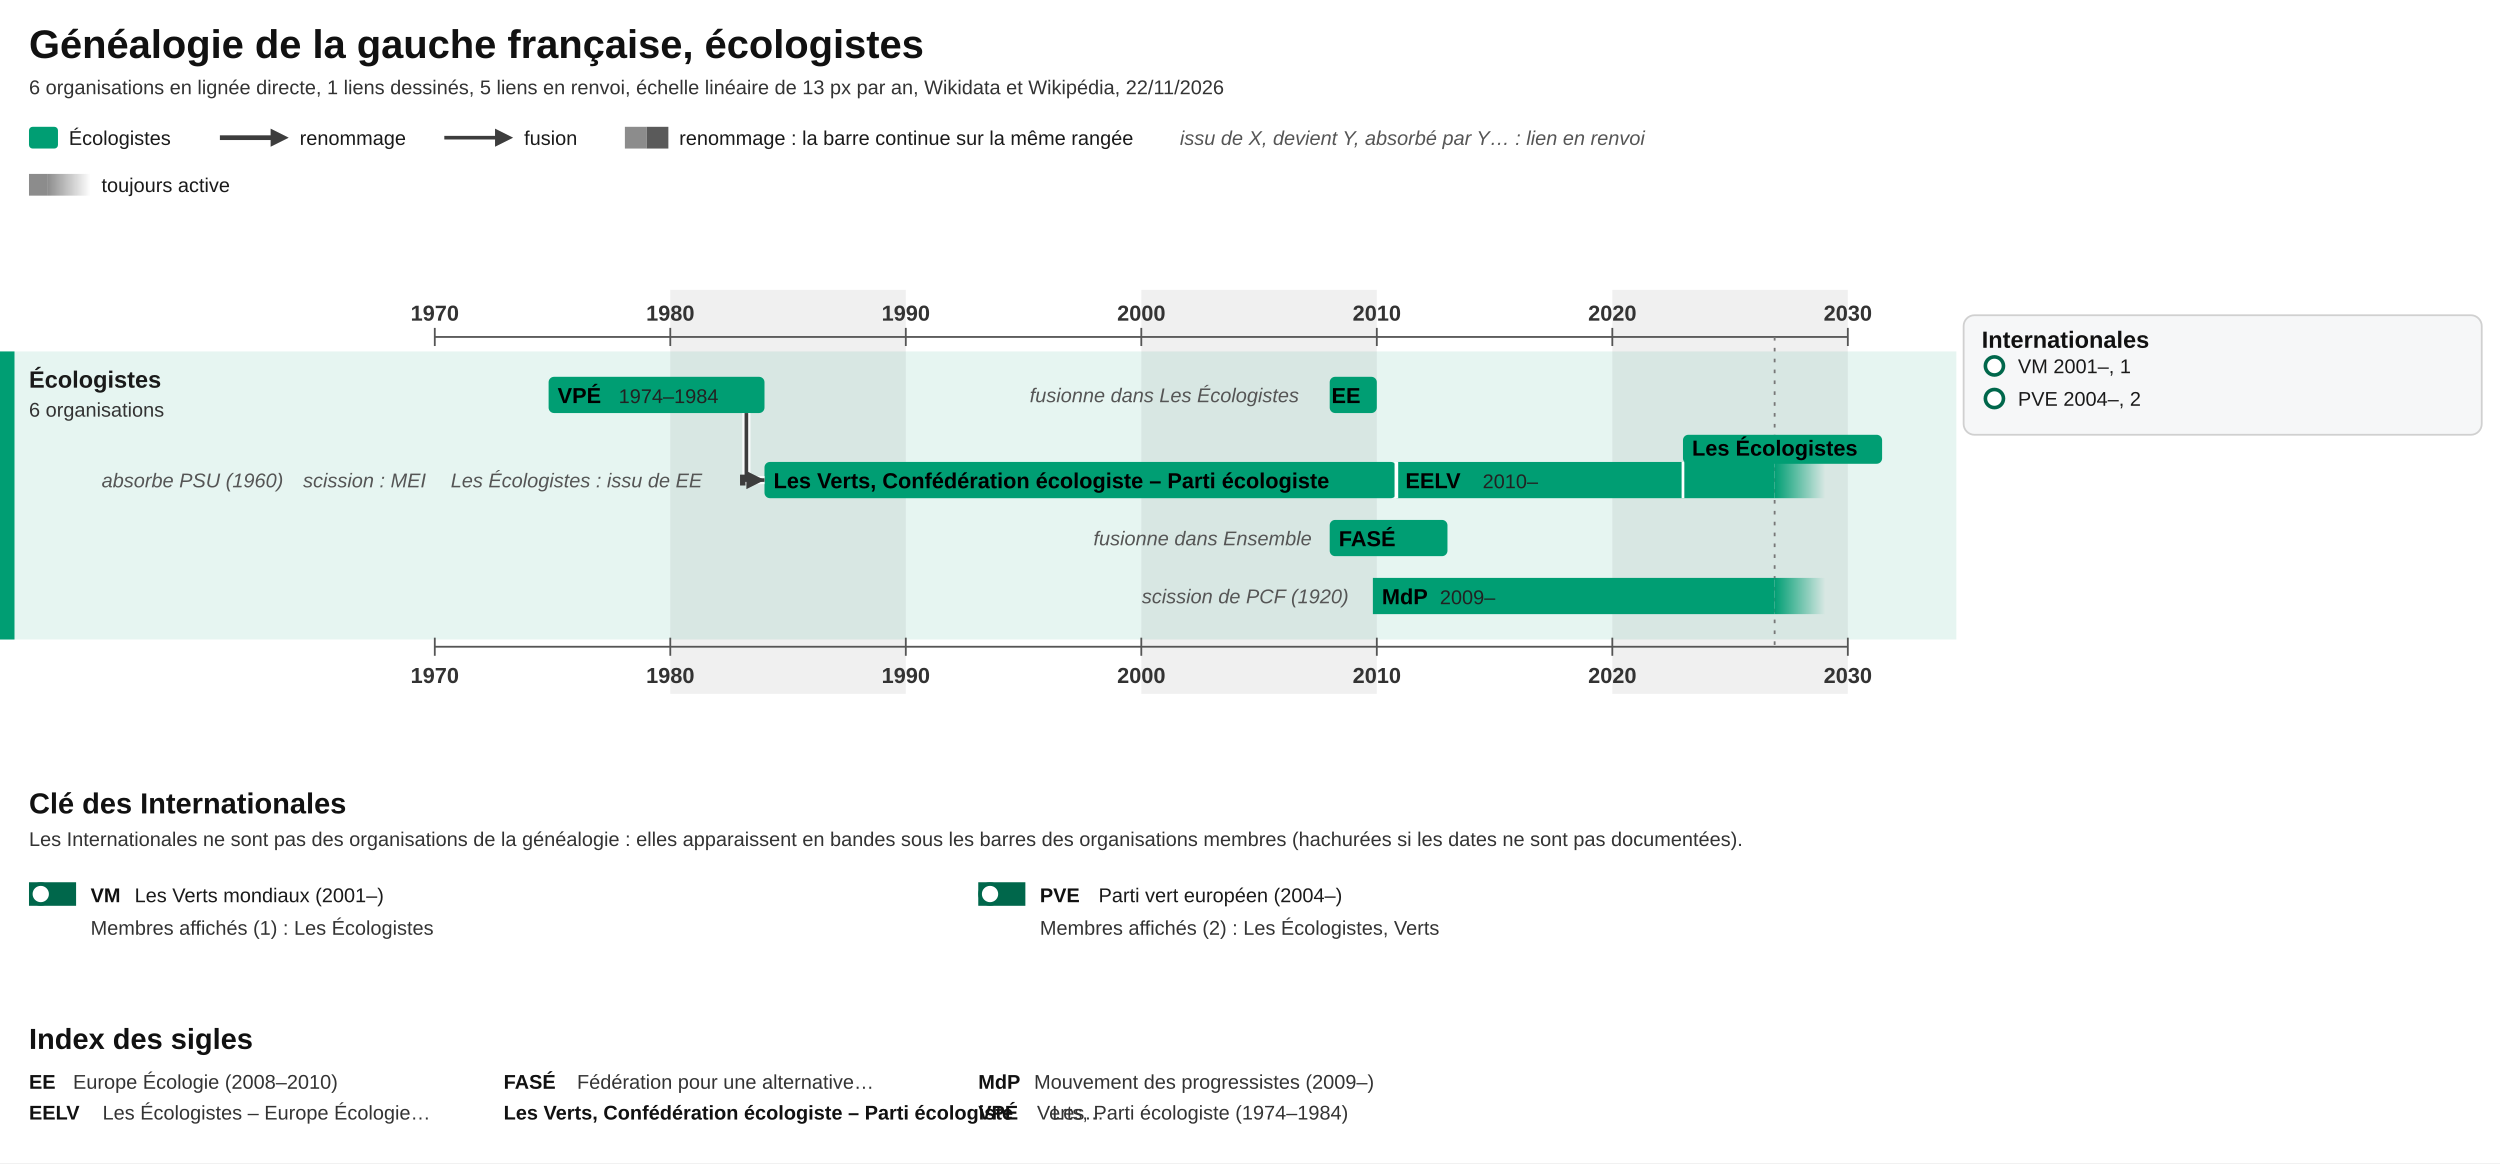
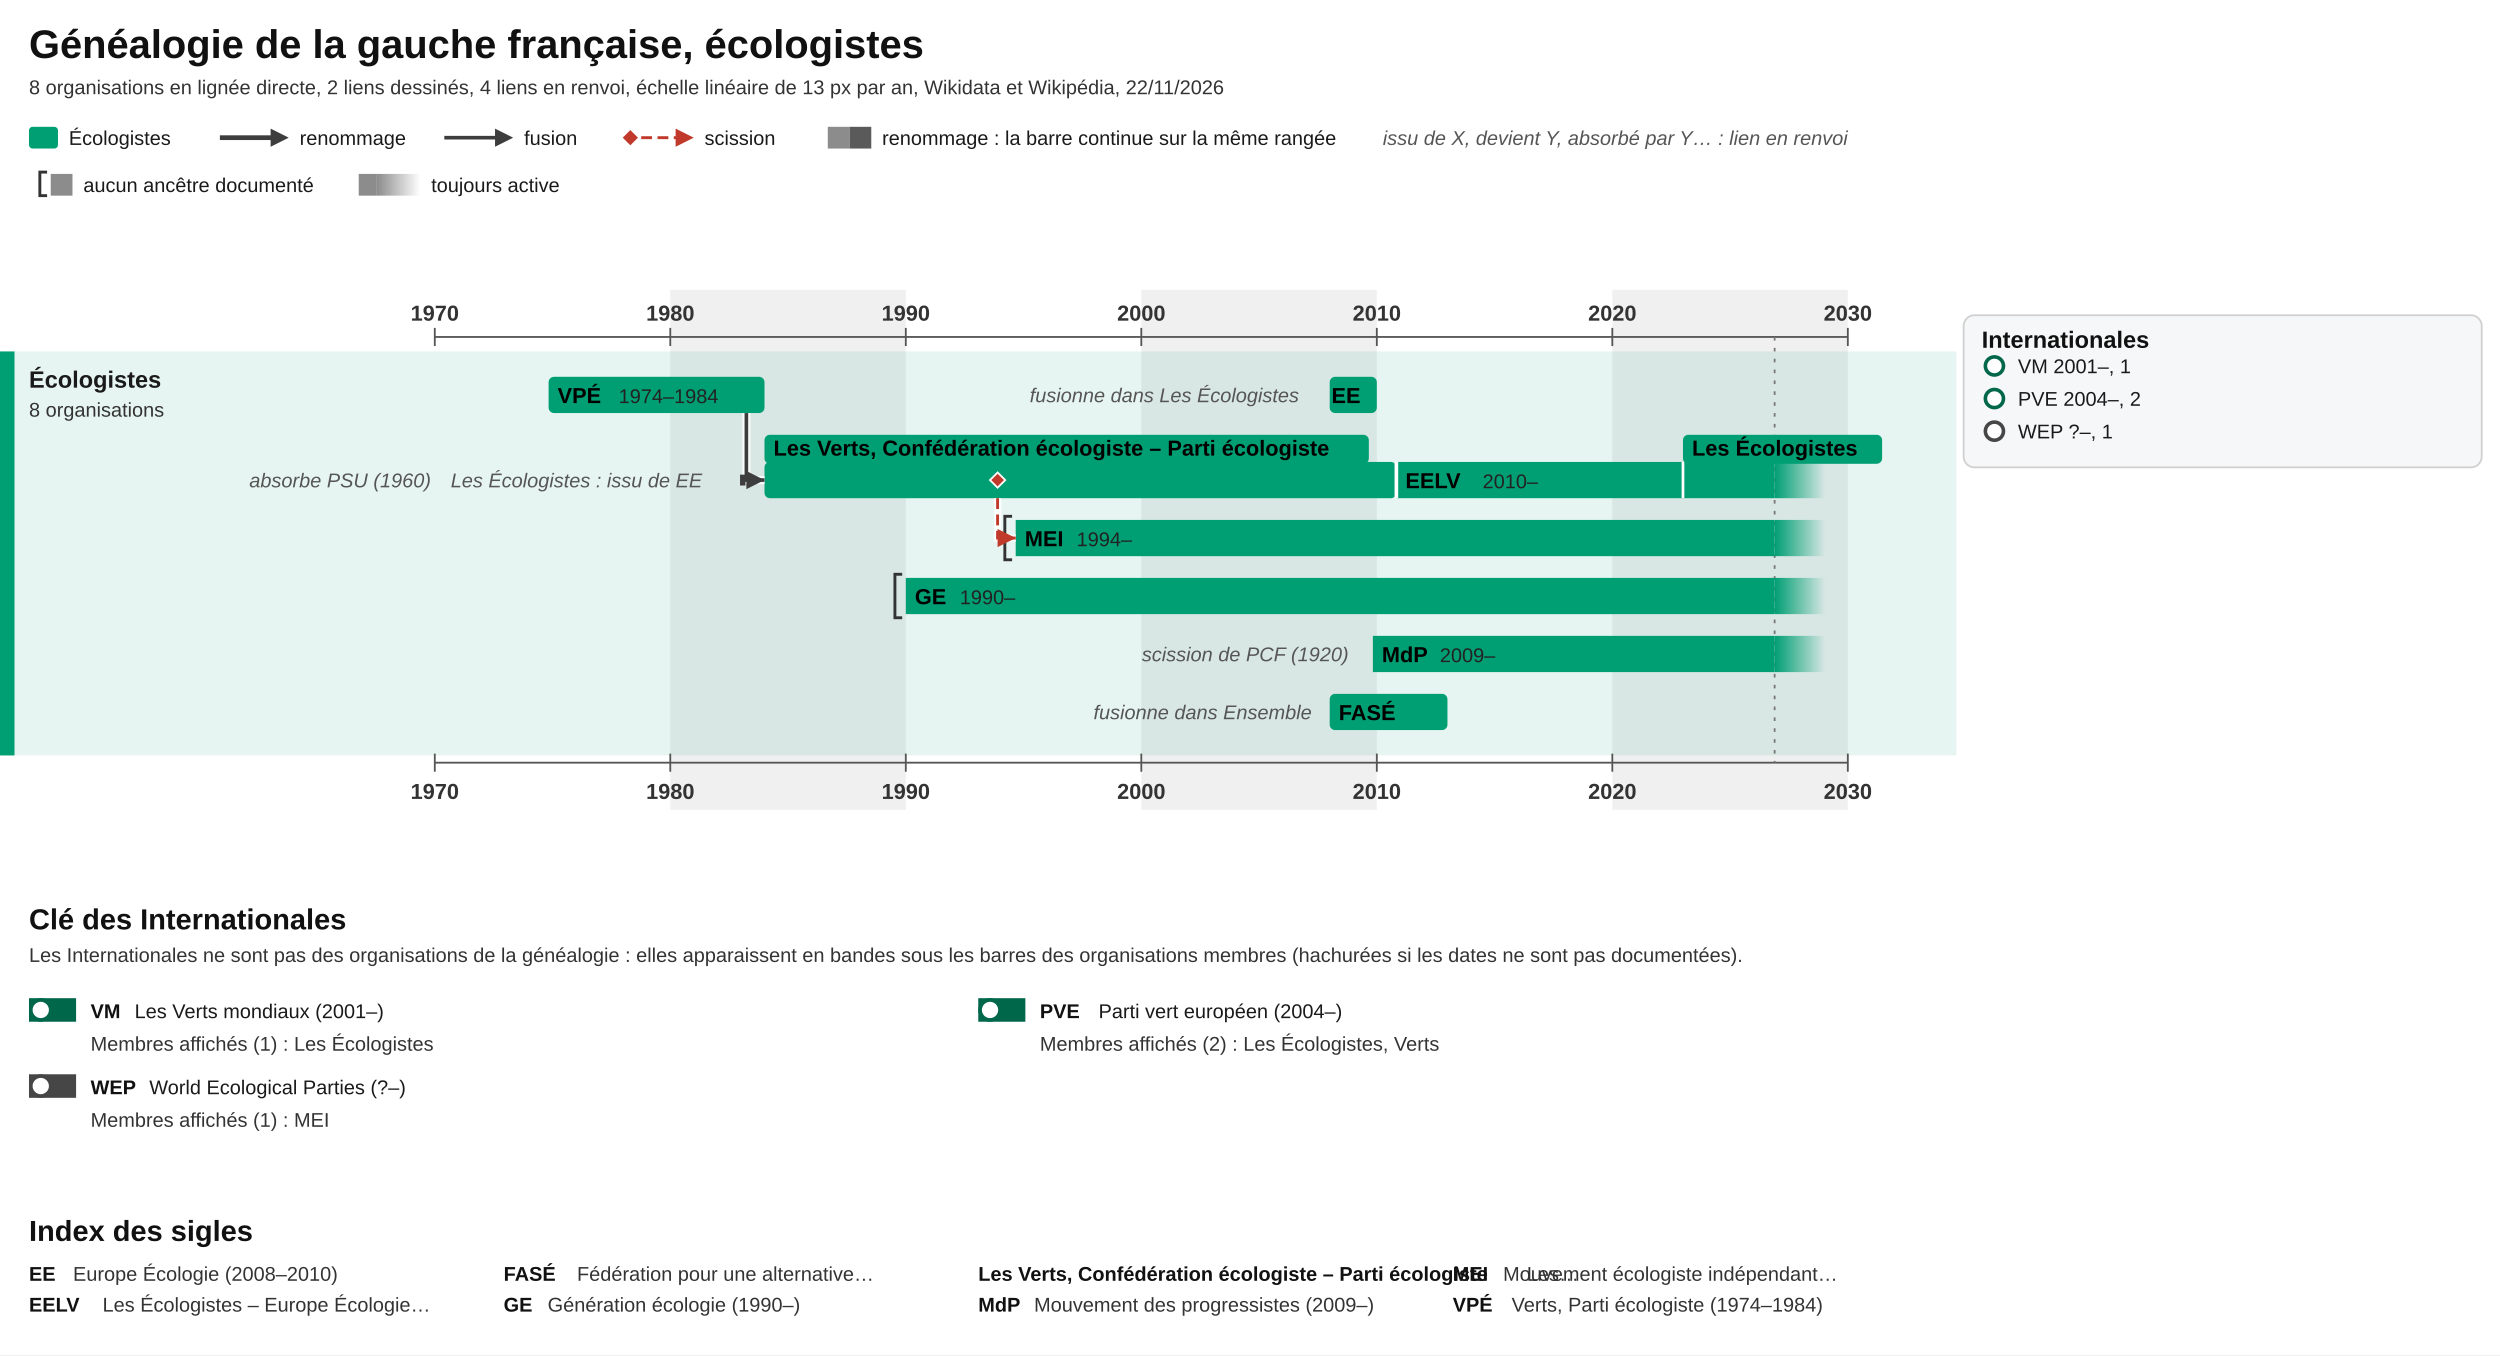
- <svg xmlns="http://www.w3.org/2000/svg" id="arbre" width="1380" height="642" viewBox="0 0 1380 642" data-x0="240" data-t0="1970" data-ppa="13.0" data-aujourdhui="2026.8909" data-min-w="6" data-seuil-annees="40" data-seuil-voies="2" data-seuil-rangs="6" data-cassure="" data-cassure-px="44" data-degrade="28" data-n-barres="6" data-vue-famille="oui" font-family="Arial, Helvetica, sans-serif">
+ <svg xmlns="http://www.w3.org/2000/svg" id="arbre" width="1380" height="748" viewBox="0 0 1380 748" data-x0="240" data-t0="1970" data-ppa="13.0" data-aujourdhui="2026.8909" data-min-w="6" data-seuil-annees="40" data-seuil-voies="2" data-seuil-rangs="6" data-cassure="" data-cassure-px="44" data-degrade="28" data-n-barres="8" data-vue-famille="oui" font-family="Arial, Helvetica, sans-serif">
  <defs>
+     <linearGradient id="g-8C8C8C">
+       <stop offset="0" stop-color="#8C8C8C" />
+       <stop offset="1" stop-color="#8C8C8C" stop-opacity="0" />
+     </linearGradient>
    <linearGradient id="g-009E73">
      <stop offset="0" stop-color="#009E73" />
      <stop offset="1" stop-color="#009E73" stop-opacity="0" />
-     </linearGradient>
-     <linearGradient id="g-8C8C8C">
-       <stop offset="0" stop-color="#8C8C8C" />
-       <stop offset="1" stop-color="#8C8C8C" stop-opacity="0" />
    </linearGradient>
    <pattern id="h-332288" width="6" height="6" patternUnits="userSpaceOnUse" patternTransform="rotate(45)">
      <rect width="6" height="6" fill="#FFFFFF" />
      <rect width="3" height="6" fill="#332288" />
    </pattern>
  </defs>
-   <rect width="1380" height="642" fill="#FFFFFF" />
+   <rect width="1380" height="748" fill="#FFFFFF" />
  <g class="voie" data-voie="0" data-cle="écologistes">
-     <rect class="fond-voie" x="0" y="194.0" width="1079.9" height="159.0" fill="#E6F5F1" />
-     <rect class="bord-voie" x="0" y="194.0" width="8" height="159.0" fill="#009E73" />
+     <rect class="fond-voie" x="0" y="194.0" width="1079.9" height="223.0" fill="#E6F5F1" />
+     <rect class="bord-voie" x="0" y="194.0" width="8" height="223.0" fill="#009E73" />
    <text x="16.0" y="214.0" font-size="13" font-family="Arial, Helvetica, sans-serif" font-weight="bold" fill="#1A1A1A" text-anchor="start" class="voie-t">Écologistes</text>
-     <text x="16.0" y="230.0" font-size="11" font-family="Arial, Helvetica, sans-serif" fill="#333333" text-anchor="start" class="voie-t">6 organisations</text>
-   </g>
-   <rect class="bande-decennie" x="370.0" y="160.0" width="130.0" height="223.0" fill="#000000" fill-opacity="0.06" />
-   <rect class="bande-decennie" x="630.0" y="160.0" width="130.0" height="223.0" fill="#000000" fill-opacity="0.06" />
-   <rect class="bande-decennie" x="890.0" y="160.0" width="130.0" height="223.0" fill="#000000" fill-opacity="0.06" />
+     <text x="16.0" y="230.0" font-size="11" font-family="Arial, Helvetica, sans-serif" fill="#333333" text-anchor="start" class="voie-t">8 organisations</text>
+   </g>
+   <rect class="bande-decennie" x="370.0" y="160.0" width="130.0" height="287.0" fill="#000000" fill-opacity="0.06" />
+   <rect class="bande-decennie" x="630.0" y="160.0" width="130.0" height="287.0" fill="#000000" fill-opacity="0.06" />
+   <rect class="bande-decennie" x="890.0" y="160.0" width="130.0" height="287.0" fill="#000000" fill-opacity="0.06" />
  <g class="axe-haut">
    <line x1="240.0" x2="1020.0" y1="186.0" y2="186.0" stroke="#555555" />
    <line x1="240.0" x2="240.0" y1="181.0" y2="191.0" stroke="#555555" />
    <text x="240.0" y="177.0" font-size="12" font-family="Arial, Helvetica, sans-serif" font-weight="bold" fill="#333333" text-anchor="middle" class="axe-t">1970</text>
    <line x1="370.0" x2="370.0" y1="181.0" y2="191.0" stroke="#555555" />
    <text x="370.0" y="177.0" font-size="12" font-family="Arial, Helvetica, sans-serif" font-weight="bold" fill="#333333" text-anchor="middle" class="axe-t">1980</text>
    <line x1="500.0" x2="500.0" y1="181.0" y2="191.0" stroke="#555555" />
    <text x="500.0" y="177.0" font-size="12" font-family="Arial, Helvetica, sans-serif" font-weight="bold" fill="#333333" text-anchor="middle" class="axe-t">1990</text>
    <line x1="630.0" x2="630.0" y1="181.0" y2="191.0" stroke="#555555" />
    <text x="630.0" y="177.0" font-size="12" font-family="Arial, Helvetica, sans-serif" font-weight="bold" fill="#333333" text-anchor="middle" class="axe-t">2000</text>
    <line x1="760.0" x2="760.0" y1="181.0" y2="191.0" stroke="#555555" />
    <text x="760.0" y="177.0" font-size="12" font-family="Arial, Helvetica, sans-serif" font-weight="bold" fill="#333333" text-anchor="middle" class="axe-t">2010</text>
    <line x1="890.0" x2="890.0" y1="181.0" y2="191.0" stroke="#555555" />
    <text x="890.0" y="177.0" font-size="12" font-family="Arial, Helvetica, sans-serif" font-weight="bold" fill="#333333" text-anchor="middle" class="axe-t">2020</text>
    <line x1="1020.0" x2="1020.0" y1="181.0" y2="191.0" stroke="#555555" />
    <text x="1020.0" y="177.0" font-size="12" font-family="Arial, Helvetica, sans-serif" font-weight="bold" fill="#333333" text-anchor="middle" class="axe-t">2030</text>
  </g>
  <g class="axe-bas">
-     <line x1="240.0" x2="1020.0" y1="357.0" y2="357.0" stroke="#555555" />
-     <line x1="240.0" x2="240.0" y1="352.0" y2="362.0" stroke="#555555" />
-     <text x="240.0" y="377.0" font-size="12" font-family="Arial, Helvetica, sans-serif" font-weight="bold" fill="#333333" text-anchor="middle" class="axe-t">1970</text>
-     <line x1="370.0" x2="370.0" y1="352.0" y2="362.0" stroke="#555555" />
-     <text x="370.0" y="377.0" font-size="12" font-family="Arial, Helvetica, sans-serif" font-weight="bold" fill="#333333" text-anchor="middle" class="axe-t">1980</text>
-     <line x1="500.0" x2="500.0" y1="352.0" y2="362.0" stroke="#555555" />
-     <text x="500.0" y="377.0" font-size="12" font-family="Arial, Helvetica, sans-serif" font-weight="bold" fill="#333333" text-anchor="middle" class="axe-t">1990</text>
-     <line x1="630.0" x2="630.0" y1="352.0" y2="362.0" stroke="#555555" />
-     <text x="630.0" y="377.0" font-size="12" font-family="Arial, Helvetica, sans-serif" font-weight="bold" fill="#333333" text-anchor="middle" class="axe-t">2000</text>
-     <line x1="760.0" x2="760.0" y1="352.0" y2="362.0" stroke="#555555" />
-     <text x="760.0" y="377.0" font-size="12" font-family="Arial, Helvetica, sans-serif" font-weight="bold" fill="#333333" text-anchor="middle" class="axe-t">2010</text>
-     <line x1="890.0" x2="890.0" y1="352.0" y2="362.0" stroke="#555555" />
-     <text x="890.0" y="377.0" font-size="12" font-family="Arial, Helvetica, sans-serif" font-weight="bold" fill="#333333" text-anchor="middle" class="axe-t">2020</text>
-     <line x1="1020.0" x2="1020.0" y1="352.0" y2="362.0" stroke="#555555" />
-     <text x="1020.0" y="377.0" font-size="12" font-family="Arial, Helvetica, sans-serif" font-weight="bold" fill="#333333" text-anchor="middle" class="axe-t">2030</text>
-   </g>
-   <line x1="979.6" x2="979.6" y1="186.0" y2="357.0" stroke="#777777" stroke-dasharray="2 4" />
+     <line x1="240.0" x2="1020.0" y1="421.0" y2="421.0" stroke="#555555" />
+     <line x1="240.0" x2="240.0" y1="416.0" y2="426.0" stroke="#555555" />
+     <text x="240.0" y="441.0" font-size="12" font-family="Arial, Helvetica, sans-serif" font-weight="bold" fill="#333333" text-anchor="middle" class="axe-t">1970</text>
+     <line x1="370.0" x2="370.0" y1="416.0" y2="426.0" stroke="#555555" />
+     <text x="370.0" y="441.0" font-size="12" font-family="Arial, Helvetica, sans-serif" font-weight="bold" fill="#333333" text-anchor="middle" class="axe-t">1980</text>
+     <line x1="500.0" x2="500.0" y1="416.0" y2="426.0" stroke="#555555" />
+     <text x="500.0" y="441.0" font-size="12" font-family="Arial, Helvetica, sans-serif" font-weight="bold" fill="#333333" text-anchor="middle" class="axe-t">1990</text>
+     <line x1="630.0" x2="630.0" y1="416.0" y2="426.0" stroke="#555555" />
+     <text x="630.0" y="441.0" font-size="12" font-family="Arial, Helvetica, sans-serif" font-weight="bold" fill="#333333" text-anchor="middle" class="axe-t">2000</text>
+     <line x1="760.0" x2="760.0" y1="416.0" y2="426.0" stroke="#555555" />
+     <text x="760.0" y="441.0" font-size="12" font-family="Arial, Helvetica, sans-serif" font-weight="bold" fill="#333333" text-anchor="middle" class="axe-t">2010</text>
+     <line x1="890.0" x2="890.0" y1="416.0" y2="426.0" stroke="#555555" />
+     <text x="890.0" y="441.0" font-size="12" font-family="Arial, Helvetica, sans-serif" font-weight="bold" fill="#333333" text-anchor="middle" class="axe-t">2020</text>
+     <line x1="1020.0" x2="1020.0" y1="416.0" y2="426.0" stroke="#555555" />
+     <text x="1020.0" y="441.0" font-size="12" font-family="Arial, Helvetica, sans-serif" font-weight="bold" fill="#333333" text-anchor="middle" class="axe-t">2030</text>
+   </g>
+   <line x1="979.6" x2="979.6" y1="186.0" y2="421.0" stroke="#777777" stroke-dasharray="2 4" />
  <g class="contenu-voie" data-voie="0">
    <g class="org" data-id="Q60847228" data-intl="" data-recherche="vpe verts, parti ecologiste">
      <rect class="barre" data-id="Q60847228" data-debut="1974.8333" data-fin="1984.0000" data-statut="fin_connue" data-majeure="" x="302.83" y="208.00" width="119.17" height="20" rx="3" fill="#009E73" />
    </g>
    <g class="org" data-id="Q557045" data-intl="" data-recherche="ee europe ecologie">
      <rect class="barre" data-id="Q557045" data-debut="2008.0000" data-fin="2010.0000" data-statut="fin_connue" data-majeure="" x="734.00" y="208.00" width="26.00" height="20" rx="3" fill="#009E73" />
    </g>
    <g class="org" data-id="Q743390" data-intl="Q950179" data-recherche="verts les verts">
      <rect class="barre" data-id="Q743390" data-debut="1984.0000" data-fin="2010.8333" data-statut="fin_connue" data-majeure="oui" x="422.00" y="255.00" width="348.83" height="20" rx="3" fill="#009E73" />
    </g>
    <g class="org" data-id="Q613786" data-intl="Q384069 Q950179" data-recherche="les ecologistes les ecologistes – europe ecologie les verts">
      <rect class="barre" data-id="Q613786" data-debut="2010.8333" data-fin="actif" data-statut="actif_valide" data-majeure="oui" x="770.83" y="255.00" width="208.75" height="20" rx="0" fill="#009E73" />
      <rect class="fin-ouverte" x="979.58" y="255.00" width="28.00" height="20" fill="url(#g-009E73)" />
    </g>
+     <g class="org" data-id="Q1156061" data-intl="Q2593657" data-recherche="mei mouvement ecologiste independant">
+       <rect class="barre" data-id="Q1156061" data-debut="1994.6667" data-fin="actif" data-statut="actif_valide" data-majeure="oui" x="560.67" y="287.00" width="418.91" height="20" rx="0" fill="#009E73" />
+       <path class="sans-ancetre" d="M558.67 285.00 H554.67 V309.00 H558.67" stroke="#333333" stroke-width="1.6" fill="none" />
+       <rect class="fin-ouverte" x="979.58" y="287.00" width="28.00" height="20" fill="url(#g-009E73)" />
+     </g>
+     <g class="org" data-id="Q1153753" data-intl="" data-recherche="ge generation ecologie">
+       <rect class="barre" data-id="Q1153753" data-debut="1990.0000" data-fin="actif" data-statut="actif_valide" data-majeure="oui" x="500.00" y="319.00" width="479.58" height="20" rx="0" fill="#009E73" />
+       <path class="sans-ancetre" d="M498.00 317.00 H494.00 V341.00 H498.00" stroke="#333333" stroke-width="1.6" fill="none" />
+       <rect class="fin-ouverte" x="979.58" y="319.00" width="28.00" height="20" fill="url(#g-009E73)" />
+     </g>
+     <g class="org" data-id="Q3326849" data-intl="" data-recherche="mdp mouvement des progressistes">
+       <rect class="barre" data-id="Q3326849" data-debut="2009.8333" data-fin="actif" data-statut="actif_valide" data-majeure="oui" x="757.83" y="351.00" width="221.75" height="20" rx="0" fill="#009E73" />
+       <rect class="fin-ouverte" x="979.58" y="351.00" width="28.00" height="20" fill="url(#g-009E73)" />
+     </g>
    <g class="org" data-id="Q3092109" data-intl="" data-recherche="fase federation pour une alternative sociale et ecologique">
-       <rect class="barre" data-id="Q3092109" data-debut="2008.0000" data-fin="2013.0000" data-statut="fin_connue" data-majeure="" x="734.00" y="287.00" width="65.00" height="20" rx="3" fill="#009E73" />
-     </g>
-     <g class="org" data-id="Q3326849" data-intl="" data-recherche="mdp mouvement des progressistes">
-       <rect class="barre" data-id="Q3326849" data-debut="2009.8333" data-fin="actif" data-statut="actif_valide" data-majeure="oui" x="757.83" y="319.00" width="221.75" height="20" rx="0" fill="#009E73" />
-       <rect class="fin-ouverte" x="979.58" y="319.00" width="28.00" height="20" fill="url(#g-009E73)" />
+       <rect class="barre" data-id="Q3092109" data-debut="2008.0000" data-fin="2013.0000" data-statut="fin_connue" data-majeure="" x="734.00" y="383.00" width="65.00" height="20" rx="3" fill="#009E73" />
    </g>
  </g>
  <g class="liens">
    <g class="lien" data-a="Q60847228" data-b="Q743390" data-rel="fusion" data-annees="0.77" data-voies="0" data-rangs="1" data-majeur="" data-suite="" data-va="0" data-vb="0">
      <path class="halo geo" d="M412.00 228.00 L412.00 265.00 L422.00 265.00" data-geo="[[412.0, 228.0, 0], [412.0, 265.0, 0], [422.0, 265.0, 0]]" fill="none" stroke="#FFFFFF" stroke-width="4.5" stroke-opacity="0.85" />
      <path class="trait geo" d="M412.00 228.00 L412.00 265.00 L422.00 265.00" data-geo="[[412.0, 228.0, 0], [412.0, 265.0, 0], [422.0, 265.0, 0]]" fill="none" stroke="#3D3D3D" stroke-width="2.0" />
      <polygon class="fleche geo" data-geo="[[422.0, 265.0, 0], [412.0, 260.0, 0], [412.0, 270.0, 0]]" points="422.00,265.00 412.00,260.00 412.00,270.00" fill="#3D3D3D" />
    </g>
+     <g class="lien" data-a="Q743390" data-b="Q1156061" data-rel="scission" data-annees="0.77" data-voies="0" data-rangs="1" data-majeur="" data-suite="" data-va="0" data-vb="0">
+       <path class="halo geo" d="M550.67 275.00 L550.67 297.00 L560.67 297.00" data-geo="[[550.67, 275.0, 0], [550.67, 297.0, 0], [560.67, 297.0, 0]]" fill="none" stroke="#FFFFFF" stroke-width="4.1" stroke-opacity="0.85" />
+       <path class="trait geo" d="M550.67 275.00 L550.67 297.00 L560.67 297.00" data-geo="[[550.67, 275.0, 0], [550.67, 297.0, 0], [560.67, 297.0, 0]]" fill="none" stroke="#C0392B" stroke-width="1.6" stroke-dasharray="6 3" />
+       <polygon class="fleche geo" data-geo="[[560.67, 297.0, 0], [550.67, 292.0, 0], [550.67, 302.0, 0]]" points="560.67,297.00 550.67,292.00 550.67,302.00" fill="#C0392B" />
+       <polygon class="marque-scission geo" points="550.67,260.80 554.87,265.00 550.67,269.20 546.47,265.00" fill="#C0392B" stroke="#FFFFFF" stroke-width="1" data-geo="[[550.67,260.80,0],[554.87,265.00,0],[550.67,269.20,0],[546.47,265.00,0]]" data-voie="0" />
+     </g>
    <g class="marque-fusion" data-b="Q743390">
      <path class="geo" data-geo="[[410.0, 262.0, 0], [410.0, 268.0, 0]]" d="M410.00 262.00 L410.00 268.00" stroke="#3D3D3D" stroke-width="3" />
    </g>
  </g>
  <g class="contenu-voie" data-voie="0">
    <g class="org org-haut" data-id="Q60847228" data-intl="" data-recherche="vpe verts, parti ecologiste">
      <rect class="tag" data-id="Q60847228" data-dedans="oui" data-onglet="" x="302.83" y="208.00" width="119.17" height="20" fill="none" data-bbox="302.83,208.00,119.17,20" />
      <text x="307.8" y="222.5" font-size="12" font-family="Arial, Helvetica, sans-serif" font-weight="bold" fill="#000000" text-anchor="start" class="tag-t" data-org="Q60847228" data-bbox="307.83,211.50,28.64,13">VPÉ</text>
      <text x="341.5" y="222.5" font-size="11" font-family="Arial, Helvetica, sans-serif" fill="#222222" text-anchor="start" class="tag-t" data-org="Q60847228" data-bbox="341.47,212.50,59.20,12">1974–1984</text>
    </g>
    <g class="org org-haut" data-id="Q557045" data-intl="" data-recherche="ee europe ecologie">
      <rect class="tag" data-id="Q557045" data-dedans="oui" data-onglet="" x="734.00" y="208.00" width="26.00" height="20" fill="none" data-bbox="734.00,208.00,26.00,20" />
      <text x="735.0" y="222.5" font-size="12" font-family="Arial, Helvetica, sans-serif" font-weight="bold" fill="#000000" text-anchor="start" class="tag-t" data-org="Q557045" data-bbox="735.00,211.50,19.76,13">EE</text>
      <text x="568.4" y="222.0" font-size="11" font-family="Arial, Helvetica, sans-serif" font-style="italic" fill="#555555" class="renvoi" data-org="Q557045" data-a="Q557045" data-b="Q613786" data-bbox="568.40,211.00,162.60,13">fusionne dans Les Écologistes</text>
    </g>
    <g class="org org-haut" data-id="Q743390" data-intl="Q950179" data-recherche="verts les verts">
-       <rect class="tag" data-id="Q743390" data-dedans="oui" data-onglet="" x="422.00" y="255.00" width="348.83" height="20" fill="none" data-bbox="422.00,255.00,348.83,20" />
-       <text x="427.0" y="269.5" font-size="12" font-family="Arial, Helvetica, sans-serif" font-weight="bold" fill="#000000" text-anchor="start" class="tag-t" data-org="Q743390" data-bbox="427.00,258.50,323.60,13">Les Verts, Confédération écologiste – Parti écologiste</text>
-       <text x="56.1" y="269.0" font-size="11" font-family="Arial, Helvetica, sans-serif" font-style="italic" fill="#555555" class="renvoi" data-org="Q743390" data-a="Q862828" data-b="Q743390" data-bbox="56.10,258.00,105.18,13">absorbe PSU (1960)</text>
-       <text x="167.3" y="269.0" font-size="11" font-family="Arial, Helvetica, sans-serif" font-style="italic" fill="#555555" class="renvoi" data-org="Q743390" data-a="Q743390" data-b="Q1156061" data-bbox="167.28,258.00,75.48,13">scission : MEI</text>
+       <rect class="tag-fond onglet" x="422.00" y="240.00" width="333.60" height="16" rx="3" fill="#009E73" />
+       <rect class="tag" data-id="Q743390" data-dedans="" data-onglet="oui" x="422.00" y="240.00" width="333.60" height="15" fill="none" data-bbox="422.00,240.00,333.60,15" />
+       <text x="427.0" y="251.5" font-size="12" font-family="Arial, Helvetica, sans-serif" font-weight="bold" fill="#000000" text-anchor="start" class="tag-t" data-org="Q743390" data-bbox="427.00,240.50,323.60,13">Les Verts, Confédération écologiste – Parti écologiste</text>
+       <text x="137.6" y="269.0" font-size="11" font-family="Arial, Helvetica, sans-serif" font-style="italic" fill="#555555" class="renvoi" data-org="Q743390" data-a="Q862828" data-b="Q743390" data-bbox="137.58,258.00,105.18,13">absorbe PSU (1960)</text>
      <text x="248.8" y="269.0" font-size="11" font-family="Arial, Helvetica, sans-serif" font-style="italic" fill="#555555" class="renvoi" data-org="Q743390" data-a="Q557045" data-b="Q613786" data-bbox="248.76,258.00,154.24,13">Les Écologistes : issu de EE</text>
    </g>
    <g class="org org-haut" data-id="Q613786" data-intl="Q384069 Q950179" data-recherche="les ecologistes les ecologistes – europe ecologie les verts">
      <rect class="tag" data-id="Q613786" data-dedans="oui" data-onglet="" x="770.83" y="255.00" width="208.75" height="20" fill="none" data-bbox="770.83,255.00,208.75,20" />
      <text x="775.8" y="269.5" font-size="12" font-family="Arial, Helvetica, sans-serif" font-weight="bold" fill="#000000" text-anchor="start" class="tag-t" data-org="Q613786" data-bbox="775.83,258.50,37.52,13">EELV</text>
      <text x="818.4" y="269.5" font-size="11" font-family="Arial, Helvetica, sans-serif" fill="#222222" text-anchor="start" class="tag-t" data-org="Q613786" data-bbox="818.35,259.50,33.68,12">2010–</text>
      <line class="nom-trait" x1="929.00" x2="929.00" y1="255.00" y2="275.00" stroke="#FFFFFF" stroke-width="1.5" />
      <rect class="tag-fond onglet nom-onglet" x="929.00" y="240.00" width="109.92" height="16" rx="3" fill="#009E73" data-bbox="929.00,240.00,109.92,15" />
      <text x="934.0" y="251.5" font-size="12" font-family="Arial, Helvetica, sans-serif" font-weight="bold" fill="#000000" text-anchor="start" class="nom-t" data-org="Q613786" data-onglet="oui" data-bbox="934.00,241.00,99.92,13">Les Écologistes</text>
    </g>
+     <g class="org org-haut" data-id="Q1156061" data-intl="Q2593657" data-recherche="mei mouvement ecologiste independant">
+       <rect class="tag" data-id="Q1156061" data-dedans="oui" data-onglet="" x="560.67" y="287.00" width="418.91" height="20" fill="none" data-bbox="560.67,287.00,418.91,20" />
+       <text x="565.7" y="301.5" font-size="12" font-family="Arial, Helvetica, sans-serif" font-weight="bold" fill="#000000" text-anchor="start" class="tag-t" data-org="Q1156061" data-bbox="565.67,290.50,23.60,13">MEI</text>
+       <text x="594.3" y="301.5" font-size="11" font-family="Arial, Helvetica, sans-serif" fill="#222222" text-anchor="start" class="tag-t" data-org="Q1156061" data-bbox="594.27,291.50,33.68,12">1994–</text>
+     </g>
+     <g class="org org-haut" data-id="Q1153753" data-intl="" data-recherche="ge generation ecologie">
+       <rect class="tag" data-id="Q1153753" data-dedans="oui" data-onglet="" x="500.00" y="319.00" width="479.58" height="20" fill="none" data-bbox="500.00,319.00,479.58,20" />
+       <text x="505.0" y="333.5" font-size="12" font-family="Arial, Helvetica, sans-serif" font-weight="bold" fill="#000000" text-anchor="start" class="tag-t" data-org="Q1153753" data-bbox="505.00,322.50,19.76,13">GE</text>
+       <text x="529.8" y="333.5" font-size="11" font-family="Arial, Helvetica, sans-serif" fill="#222222" text-anchor="start" class="tag-t" data-org="Q1153753" data-bbox="529.76,323.50,33.68,12">1990–</text>
+     </g>
+     <g class="org org-haut" data-id="Q3326849" data-intl="" data-recherche="mdp mouvement des progressistes">
+       <rect class="tag" data-id="Q3326849" data-dedans="oui" data-onglet="" x="757.83" y="351.00" width="221.75" height="20" fill="none" data-bbox="757.83,351.00,221.75,20" />
+       <text x="762.8" y="365.5" font-size="12" font-family="Arial, Helvetica, sans-serif" font-weight="bold" fill="#000000" text-anchor="start" class="tag-t" data-org="Q3326849" data-bbox="762.83,354.50,26.96,13">MdP</text>
+       <text x="794.8" y="365.5" font-size="11" font-family="Arial, Helvetica, sans-serif" fill="#222222" text-anchor="start" class="tag-t" data-org="Q3326849" data-bbox="794.79,355.50,33.68,12">2009–</text>
+       <text x="630.3" y="365.0" font-size="11" font-family="Arial, Helvetica, sans-serif" font-style="italic" fill="#555555" class="renvoi" data-org="Q3326849" data-a="Q192821" data-b="Q3326849" data-bbox="630.29,354.00,124.54,13">scission de PCF (1920)</text>
+     </g>
    <g class="org org-haut" data-id="Q3092109" data-intl="" data-recherche="fase federation pour une alternative sociale et ecologique">
-       <rect class="tag" data-id="Q3092109" data-dedans="oui" data-onglet="" x="734.00" y="287.00" width="65.00" height="20" fill="none" data-bbox="734.00,287.00,65.00,20" />
-       <text x="739.0" y="301.5" font-size="12" font-family="Arial, Helvetica, sans-serif" font-weight="bold" fill="#000000" text-anchor="start" class="tag-t" data-org="Q3092109" data-bbox="739.00,290.50,37.52,13">FASÉ</text>
-       <text x="603.6" y="301.0" font-size="11" font-family="Arial, Helvetica, sans-serif" font-style="italic" fill="#555555" class="renvoi" data-org="Q3092109" data-a="Q3092109" data-b="Q15985232" data-bbox="603.60,290.00,127.40,13">fusionne dans Ensemble</text>
-     </g>
-     <g class="org org-haut" data-id="Q3326849" data-intl="" data-recherche="mdp mouvement des progressistes">
-       <rect class="tag" data-id="Q3326849" data-dedans="oui" data-onglet="" x="757.83" y="319.00" width="221.75" height="20" fill="none" data-bbox="757.83,319.00,221.75,20" />
-       <text x="762.8" y="333.5" font-size="12" font-family="Arial, Helvetica, sans-serif" font-weight="bold" fill="#000000" text-anchor="start" class="tag-t" data-org="Q3326849" data-bbox="762.83,322.50,26.96,13">MdP</text>
-       <text x="794.8" y="333.5" font-size="11" font-family="Arial, Helvetica, sans-serif" fill="#222222" text-anchor="start" class="tag-t" data-org="Q3326849" data-bbox="794.79,323.50,33.68,12">2009–</text>
-       <text x="630.3" y="333.0" font-size="11" font-family="Arial, Helvetica, sans-serif" font-style="italic" fill="#555555" class="renvoi" data-org="Q3326849" data-a="Q192821" data-b="Q3326849" data-bbox="630.29,322.00,124.54,13">scission de PCF (1920)</text>
+       <rect class="tag" data-id="Q3092109" data-dedans="oui" data-onglet="" x="734.00" y="383.00" width="65.00" height="20" fill="none" data-bbox="734.00,383.00,65.00,20" />
+       <text x="739.0" y="397.5" font-size="12" font-family="Arial, Helvetica, sans-serif" font-weight="bold" fill="#000000" text-anchor="start" class="tag-t" data-org="Q3092109" data-bbox="739.00,386.50,37.52,13">FASÉ</text>
+       <text x="603.6" y="397.0" font-size="11" font-family="Arial, Helvetica, sans-serif" font-style="italic" fill="#555555" class="renvoi" data-org="Q3092109" data-a="Q3092109" data-b="Q15985232" data-bbox="603.60,386.00,127.40,13">fusionne dans Ensemble</text>
    </g>
    <g class="continuation" data-a="Q743390" data-b="Q613786">
      <line x1="770.8" x2="770.8" y1="255.0" y2="275.0" stroke="#FFFFFF" stroke-width="2" />
    </g>
  </g>
  <g class="cle-compacte">
-     <rect x="1083.92" y="174" width="286" height="66" rx="6" fill="#F6F7F8" stroke="#D0D0D0" />
+     <rect x="1083.92" y="174" width="286" height="84" rx="6" fill="#F6F7F8" stroke="#D0D0D0" />
    <text x="1093.9" y="192.0" font-size="13" font-family="Arial, Helvetica, sans-serif" font-weight="bold" fill="#111111" text-anchor="start" class="cle-t">Internationales</text>
    <circle class="medaillon" cx="1100.92" cy="202" r="5" fill="#FFFFFF" stroke="#00674B" stroke-width="2" />
    <text x="1113.9" y="206.0" font-size="11" font-family="Arial, Helvetica, sans-serif" fill="#1A1A1A" text-anchor="start" class="cle-t">VM  2001–, 1</text>
    <circle class="medaillon" cx="1100.92" cy="220" r="5" fill="#FFFFFF" stroke="#00674B" stroke-width="2" />
    <text x="1113.9" y="224.0" font-size="11" font-family="Arial, Helvetica, sans-serif" fill="#1A1A1A" text-anchor="start" class="cle-t">PVE  2004–, 2</text>
+     <circle class="medaillon" cx="1100.92" cy="238" r="5" fill="#FFFFFF" stroke="#464646" stroke-width="2" />
+     <text x="1113.9" y="242.0" font-size="11" font-family="Arial, Helvetica, sans-serif" fill="#1A1A1A" text-anchor="start" class="cle-t">WEP  ?–, 1</text>
  </g>
  <g class="legende">
    <text x="16.0" y="32.0" font-size="22" font-family="Arial, Helvetica, sans-serif" font-weight="bold" fill="#111111" text-anchor="start" class="legende-t">Généalogie de la gauche française, écologistes</text>
-     <text x="16.0" y="52.0" font-size="11" font-family="Arial, Helvetica, sans-serif" fill="#333333" text-anchor="start" class="legende-t">6 organisations en lignée directe, 1 liens dessinés, 5 liens en renvoi, échelle linéaire de 13 px par an, Wikidata et Wikipédia, 22/11/2026</text>
+     <text x="16.0" y="52.0" font-size="11" font-family="Arial, Helvetica, sans-serif" fill="#333333" text-anchor="start" class="legende-t">8 organisations en lignée directe, 2 liens dessinés, 4 liens en renvoi, échelle linéaire de 13 px par an, Wikidata et Wikipédia, 22/11/2026</text>
    <rect x="16" y="70" width="16" height="12" rx="2" fill="#009E73" />
    <text x="38.0" y="80.0" font-size="11" font-family="Arial, Helvetica, sans-serif" fill="#1A1A1A" text-anchor="start" class="legende-t">Écologistes</text>
    <path d="M121.38 76 H151.38" stroke="#3D3D3D" stroke-width="2.6" fill="none" />
    <polygon points="159.38,76 149.38,71 149.38,81" fill="#3D3D3D" />
    <text x="165.4" y="80.0" font-size="11" font-family="Arial, Helvetica, sans-serif" fill="#1A1A1A" text-anchor="start" class="legende-t">renommage</text>
    <path d="M245.26 76 H275.26" stroke="#3D3D3D" stroke-width="2.0" fill="none" />
    <polygon points="283.26,76 273.26,71 273.26,81" fill="#3D3D3D" />
    <text x="289.3" y="80.0" font-size="11" font-family="Arial, Helvetica, sans-serif" fill="#1A1A1A" text-anchor="start" class="legende-t">fusion</text>
-     <rect x="344.94" y="70" width="12" height="12" fill="#8C8C8C" />
-     <rect x="356.94" y="70" width="12" height="12" fill="#5A5A5A" />
-     <text x="374.9" y="80.0" font-size="11" font-family="Arial, Helvetica, sans-serif" fill="#1A1A1A" text-anchor="start" class="legende-t">renommage : la barre continue sur la même rangée</text>
-     <text x="651.3" y="80.0" font-size="11" font-family="Arial, Helvetica, sans-serif" font-style="italic" fill="#555555" text-anchor="start" class="legende-t">issu de X, devient Y, absorbé par Y… : lien en renvoi</text>
-     <rect x="16" y="96" width="10" height="12" fill="#8C8C8C" />
-     <rect x="26" y="96" width="24" height="12" fill="url(#g-8C8C8C)" />
-     <text x="56.0" y="106.0" font-size="11" font-family="Arial, Helvetica, sans-serif" fill="#1A1A1A" text-anchor="start" class="legende-t">toujours active</text>
-   </g>
-   <g class="cle-internationales" transform="translate(0,419)">
+     <path d="M344.94 76 H374.94" stroke="#C0392B" stroke-width="1.6" stroke-dasharray="6 3" fill="none" />
+     <polygon points="382.94,76 372.94,71 372.94,81" fill="#C0392B" />
+     <polygon points="347.94,71.8 352.14,76 347.94,80.2 343.74,76" fill="#C0392B" />
+     <text x="388.9" y="80.0" font-size="11" font-family="Arial, Helvetica, sans-serif" fill="#1A1A1A" text-anchor="start" class="legende-t">scission</text>
+     <rect x="456.94" y="70" width="12" height="12" fill="#8C8C8C" />
+     <rect x="468.94" y="70" width="12" height="12" fill="#5A5A5A" />
+     <text x="486.9" y="80.0" font-size="11" font-family="Arial, Helvetica, sans-serif" fill="#1A1A1A" text-anchor="start" class="legende-t">renommage : la barre continue sur la même rangée</text>
+     <text x="763.3" y="80.0" font-size="11" font-family="Arial, Helvetica, sans-serif" font-style="italic" fill="#555555" text-anchor="start" class="legende-t">issu de X, devient Y, absorbé par Y… : lien en renvoi</text>
+     <path d="M26 95 H22 V108 H26" stroke="#333333" stroke-width="1.6" fill="none" />
+     <rect x="28" y="96" width="12" height="12" fill="#8C8C8C" />
+     <text x="46.0" y="106.0" font-size="11" font-family="Arial, Helvetica, sans-serif" fill="#1A1A1A" text-anchor="start" class="legende-t">aucun ancêtre documenté</text>
+     <rect x="198.02" y="96" width="10" height="12" fill="#8C8C8C" />
+     <rect x="208.02" y="96" width="24" height="12" fill="url(#g-8C8C8C)" />
+     <text x="238.0" y="106.0" font-size="11" font-family="Arial, Helvetica, sans-serif" fill="#1A1A1A" text-anchor="start" class="legende-t">toujours active</text>
+   </g>
+   <g class="cle-internationales" transform="translate(0,483)">
    <text x="16.0" y="30.0" font-size="16" font-family="Arial, Helvetica, sans-serif" font-weight="bold" fill="#111111" text-anchor="start" class="cle-t">Clé des Internationales</text>
    <text x="16.0" y="48.0" font-size="11" font-family="Arial, Helvetica, sans-serif" fill="#333333" text-anchor="start" class="cle-t">Les Internationales ne sont pas des organisations de la généalogie : elles apparaissent en bandes sous les barres des organisations membres (hachurées si les dates ne sont pas documentées).</text>
    <g class="entree-cle" data-intl="Q384069">
      <rect x="16" y="68" width="26" height="13" fill="#00674B" />
      <circle class="medaillon" cx="22.5" cy="74.5" r="5.5" fill="#FFFFFF" stroke="#00674B" stroke-width="2" />
      <text x="50.0" y="79.0" font-size="11" font-family="Arial, Helvetica, sans-serif" font-weight="bold" fill="#111111" text-anchor="start" class="cle-t">VM</text>
      <text x="74.3" y="79.0" font-size="11" font-family="Arial, Helvetica, sans-serif" fill="#1A1A1A" text-anchor="start" class="cle-t">Les Verts mondiaux (2001–)</text>
      <text x="50.0" y="97.0" font-size="11" font-family="Arial, Helvetica, sans-serif" fill="#333333" text-anchor="start" class="cle-t">Membres affichés (1) : Les Écologistes</text>
    </g>
    <g class="entree-cle" data-intl="Q950179">
      <rect x="540" y="68" width="26" height="13" fill="#00674B" />
      <circle class="medaillon" cx="546.5" cy="74.5" r="5.5" fill="#FFFFFF" stroke="#00674B" stroke-width="2" />
      <text x="574.0" y="79.0" font-size="11" font-family="Arial, Helvetica, sans-serif" font-weight="bold" fill="#111111" text-anchor="start" class="cle-t">PVE</text>
      <text x="606.4" y="79.0" font-size="11" font-family="Arial, Helvetica, sans-serif" fill="#1A1A1A" text-anchor="start" class="cle-t">Parti vert européen (2004–)</text>
      <text x="574.0" y="97.0" font-size="11" font-family="Arial, Helvetica, sans-serif" fill="#333333" text-anchor="start" class="cle-t">Membres affichés (2) : Les Écologistes, Verts</text>
    </g>
-   </g>
-   <g class="index-sigles" transform="translate(0,549)">
+     <g class="entree-cle" data-intl="Q2593657">
+       <rect x="16" y="110" width="26" height="13" fill="#464646" />
+       <circle class="medaillon" cx="22.5" cy="116.5" r="5.5" fill="#FFFFFF" stroke="#464646" stroke-width="2" />
+       <text x="50.0" y="121.0" font-size="11" font-family="Arial, Helvetica, sans-serif" font-weight="bold" fill="#111111" text-anchor="start" class="cle-t">WEP</text>
+       <text x="82.4" y="121.0" font-size="11" font-family="Arial, Helvetica, sans-serif" fill="#1A1A1A" text-anchor="start" class="cle-t">World Ecological Parties (?–)</text>
+       <text x="50.0" y="139.0" font-size="11" font-family="Arial, Helvetica, sans-serif" fill="#333333" text-anchor="start" class="cle-t">Membres affichés (1) : MEI</text>
+     </g>
+   </g>
+   <g class="index-sigles" transform="translate(0,655)">
    <text x="16.0" y="30.0" font-size="16" font-family="Arial, Helvetica, sans-serif" font-weight="bold" fill="#111111" text-anchor="start" class="cle-t">Index des sigles</text>
    <text x="16.0" y="52.0" font-size="11" font-family="Arial, Helvetica, sans-serif" font-weight="bold" fill="#111111" text-anchor="start" class="cle-t">EE</text>
    <text x="40.3" y="52.0" font-size="11" font-family="Arial, Helvetica, sans-serif" fill="#333333" text-anchor="start" class="cle-t">Europe Écologie (2008–2010)</text>
    <text x="16.0" y="69.0" font-size="11" font-family="Arial, Helvetica, sans-serif" font-weight="bold" fill="#111111" text-anchor="start" class="cle-t">EELV</text>
    <text x="56.6" y="69.0" font-size="11" font-family="Arial, Helvetica, sans-serif" fill="#333333" text-anchor="start" class="cle-t">Les Écologistes – Europe Écologie…</text>
    <text x="278.0" y="52.0" font-size="11" font-family="Arial, Helvetica, sans-serif" font-weight="bold" fill="#111111" text-anchor="start" class="cle-t">FASÉ</text>
    <text x="318.5" y="52.0" font-size="11" font-family="Arial, Helvetica, sans-serif" fill="#333333" text-anchor="start" class="cle-t">Fédération pour une alternative…</text>
-     <text x="278.0" y="69.0" font-size="11" font-family="Arial, Helvetica, sans-serif" font-weight="bold" fill="#111111" text-anchor="start" class="cle-t">Les Verts, Confédération écologiste – Parti écologiste</text>
-     <text x="580.8" y="69.0" font-size="11" font-family="Arial, Helvetica, sans-serif" fill="#333333" text-anchor="start" class="cle-t">Les…</text>
-     <text x="540.0" y="52.0" font-size="11" font-family="Arial, Helvetica, sans-serif" font-weight="bold" fill="#111111" text-anchor="start" class="cle-t">MdP</text>
-     <text x="570.8" y="52.0" font-size="11" font-family="Arial, Helvetica, sans-serif" fill="#333333" text-anchor="start" class="cle-t">Mouvement des progressistes (2009–)</text>
-     <text x="540.0" y="69.0" font-size="11" font-family="Arial, Helvetica, sans-serif" font-weight="bold" fill="#111111" text-anchor="start" class="cle-t">VPÉ</text>
-     <text x="572.4" y="69.0" font-size="11" font-family="Arial, Helvetica, sans-serif" fill="#333333" text-anchor="start" class="cle-t">Verts, Parti écologiste (1974–1984)</text>
+     <text x="278.0" y="69.0" font-size="11" font-family="Arial, Helvetica, sans-serif" font-weight="bold" fill="#111111" text-anchor="start" class="cle-t">GE</text>
+     <text x="302.3" y="69.0" font-size="11" font-family="Arial, Helvetica, sans-serif" fill="#333333" text-anchor="start" class="cle-t">Génération écologie (1990–)</text>
+     <text x="540.0" y="52.0" font-size="11" font-family="Arial, Helvetica, sans-serif" font-weight="bold" fill="#111111" text-anchor="start" class="cle-t">Les Verts, Confédération écologiste – Parti écologiste</text>
+     <text x="842.8" y="52.0" font-size="11" font-family="Arial, Helvetica, sans-serif" fill="#333333" text-anchor="start" class="cle-t">Les…</text>
+     <text x="540.0" y="69.0" font-size="11" font-family="Arial, Helvetica, sans-serif" font-weight="bold" fill="#111111" text-anchor="start" class="cle-t">MdP</text>
+     <text x="570.8" y="69.0" font-size="11" font-family="Arial, Helvetica, sans-serif" fill="#333333" text-anchor="start" class="cle-t">Mouvement des progressistes (2009–)</text>
+     <text x="801.9" y="52.0" font-size="11" font-family="Arial, Helvetica, sans-serif" font-weight="bold" fill="#111111" text-anchor="start" class="cle-t">MEI</text>
+     <text x="829.7" y="52.0" font-size="11" font-family="Arial, Helvetica, sans-serif" fill="#333333" text-anchor="start" class="cle-t">Mouvement écologiste indépendant…</text>
+     <text x="801.9" y="69.0" font-size="11" font-family="Arial, Helvetica, sans-serif" font-weight="bold" fill="#111111" text-anchor="start" class="cle-t">VPÉ</text>
+     <text x="834.4" y="69.0" font-size="11" font-family="Arial, Helvetica, sans-serif" fill="#333333" text-anchor="start" class="cle-t">Verts, Parti écologiste (1974–1984)</text>
  </g>
</svg>
